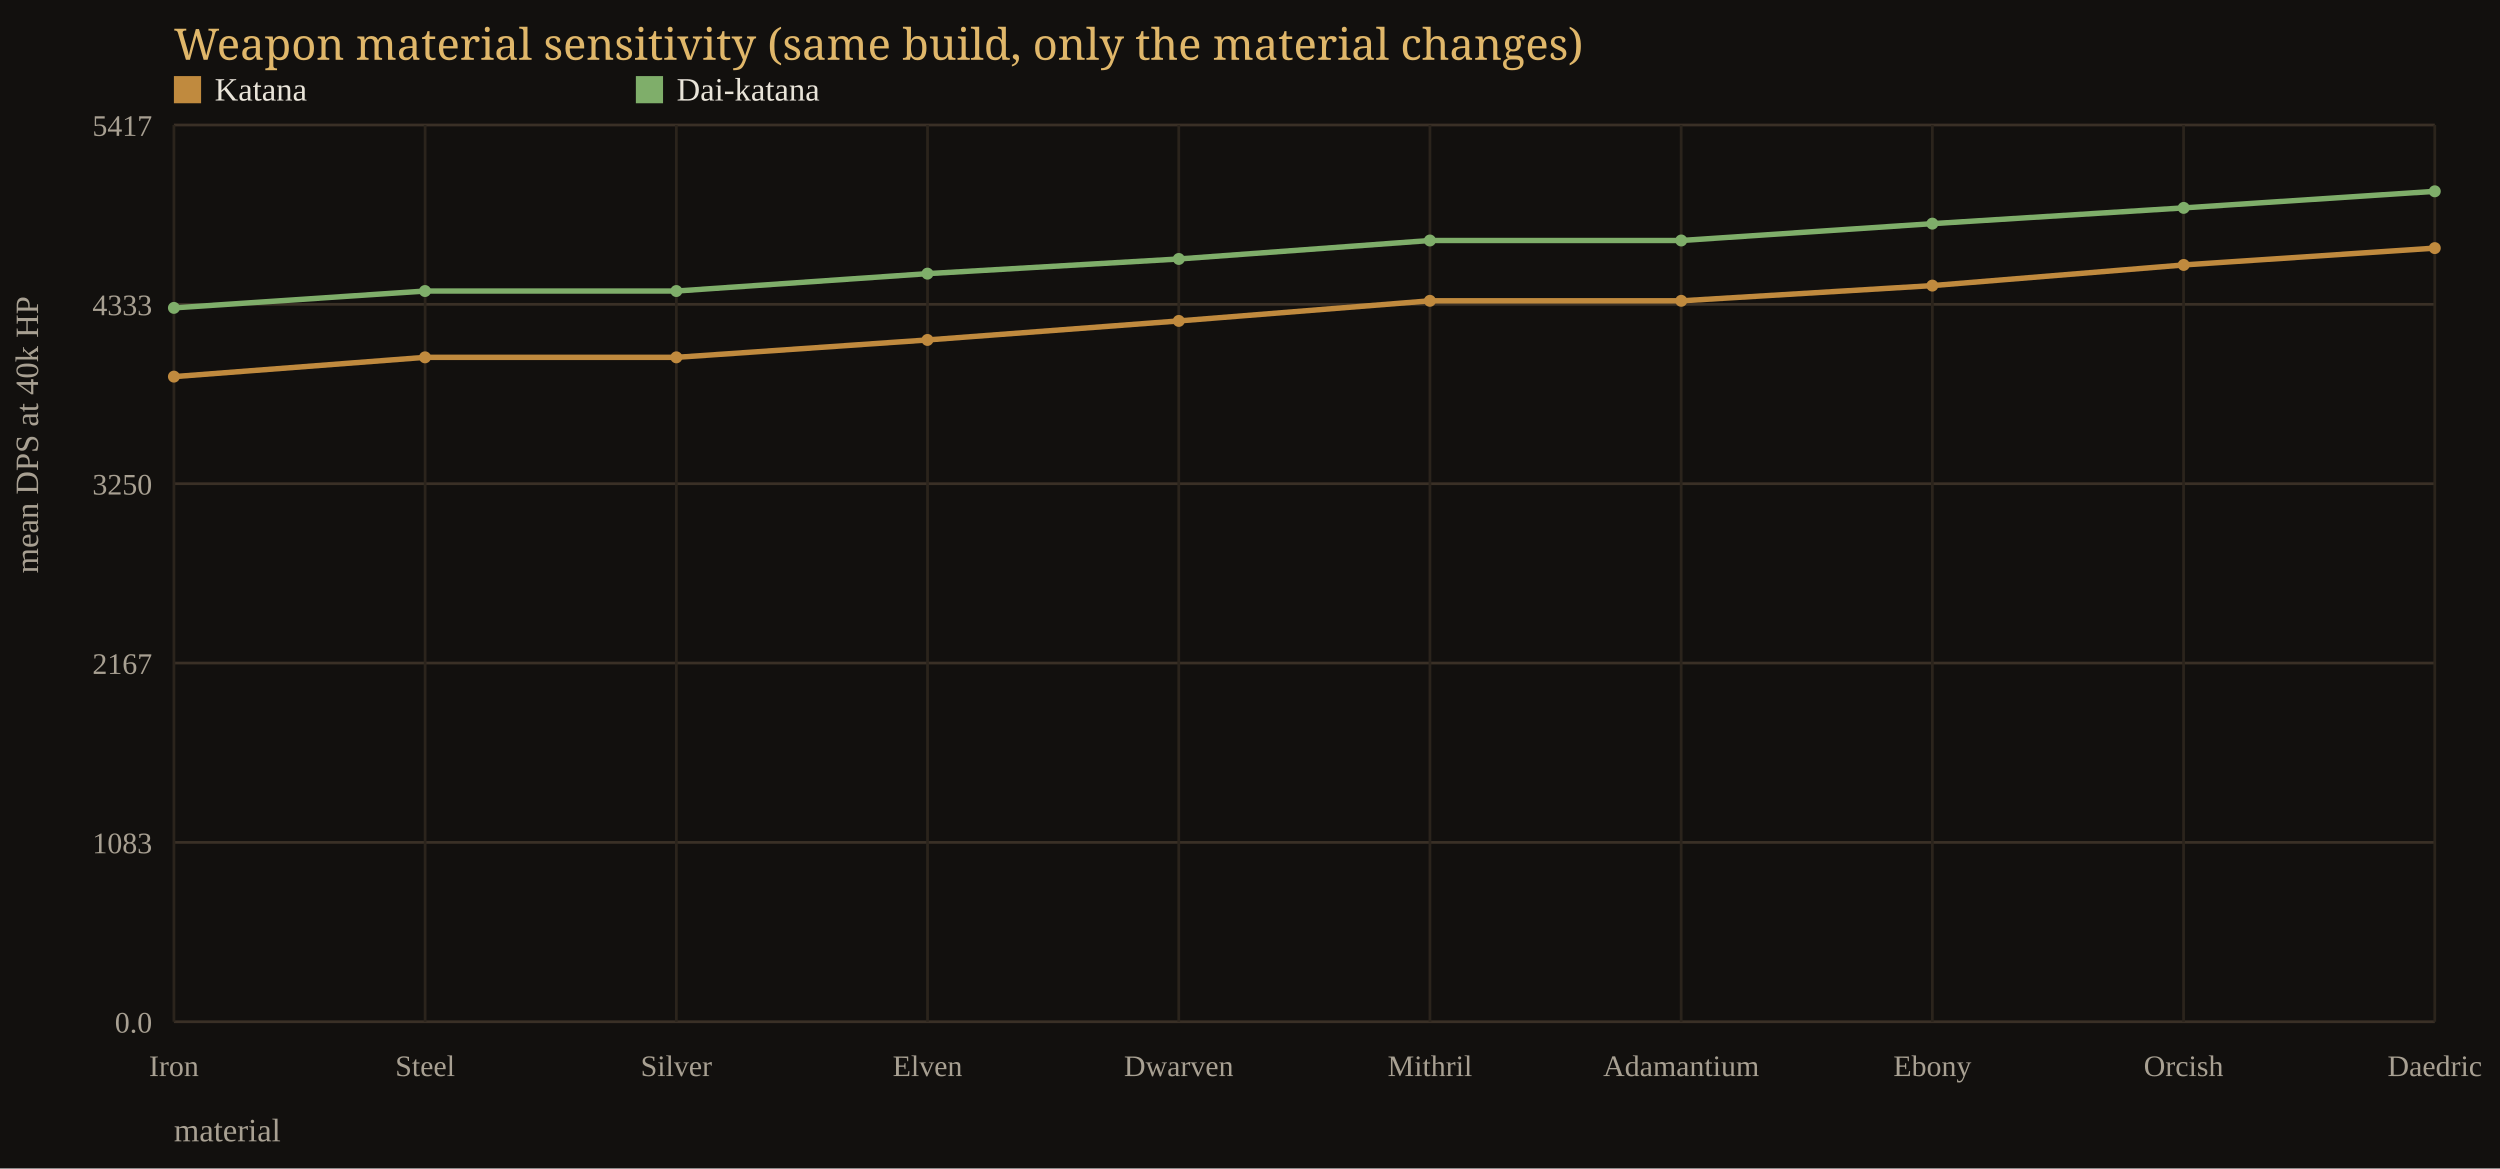
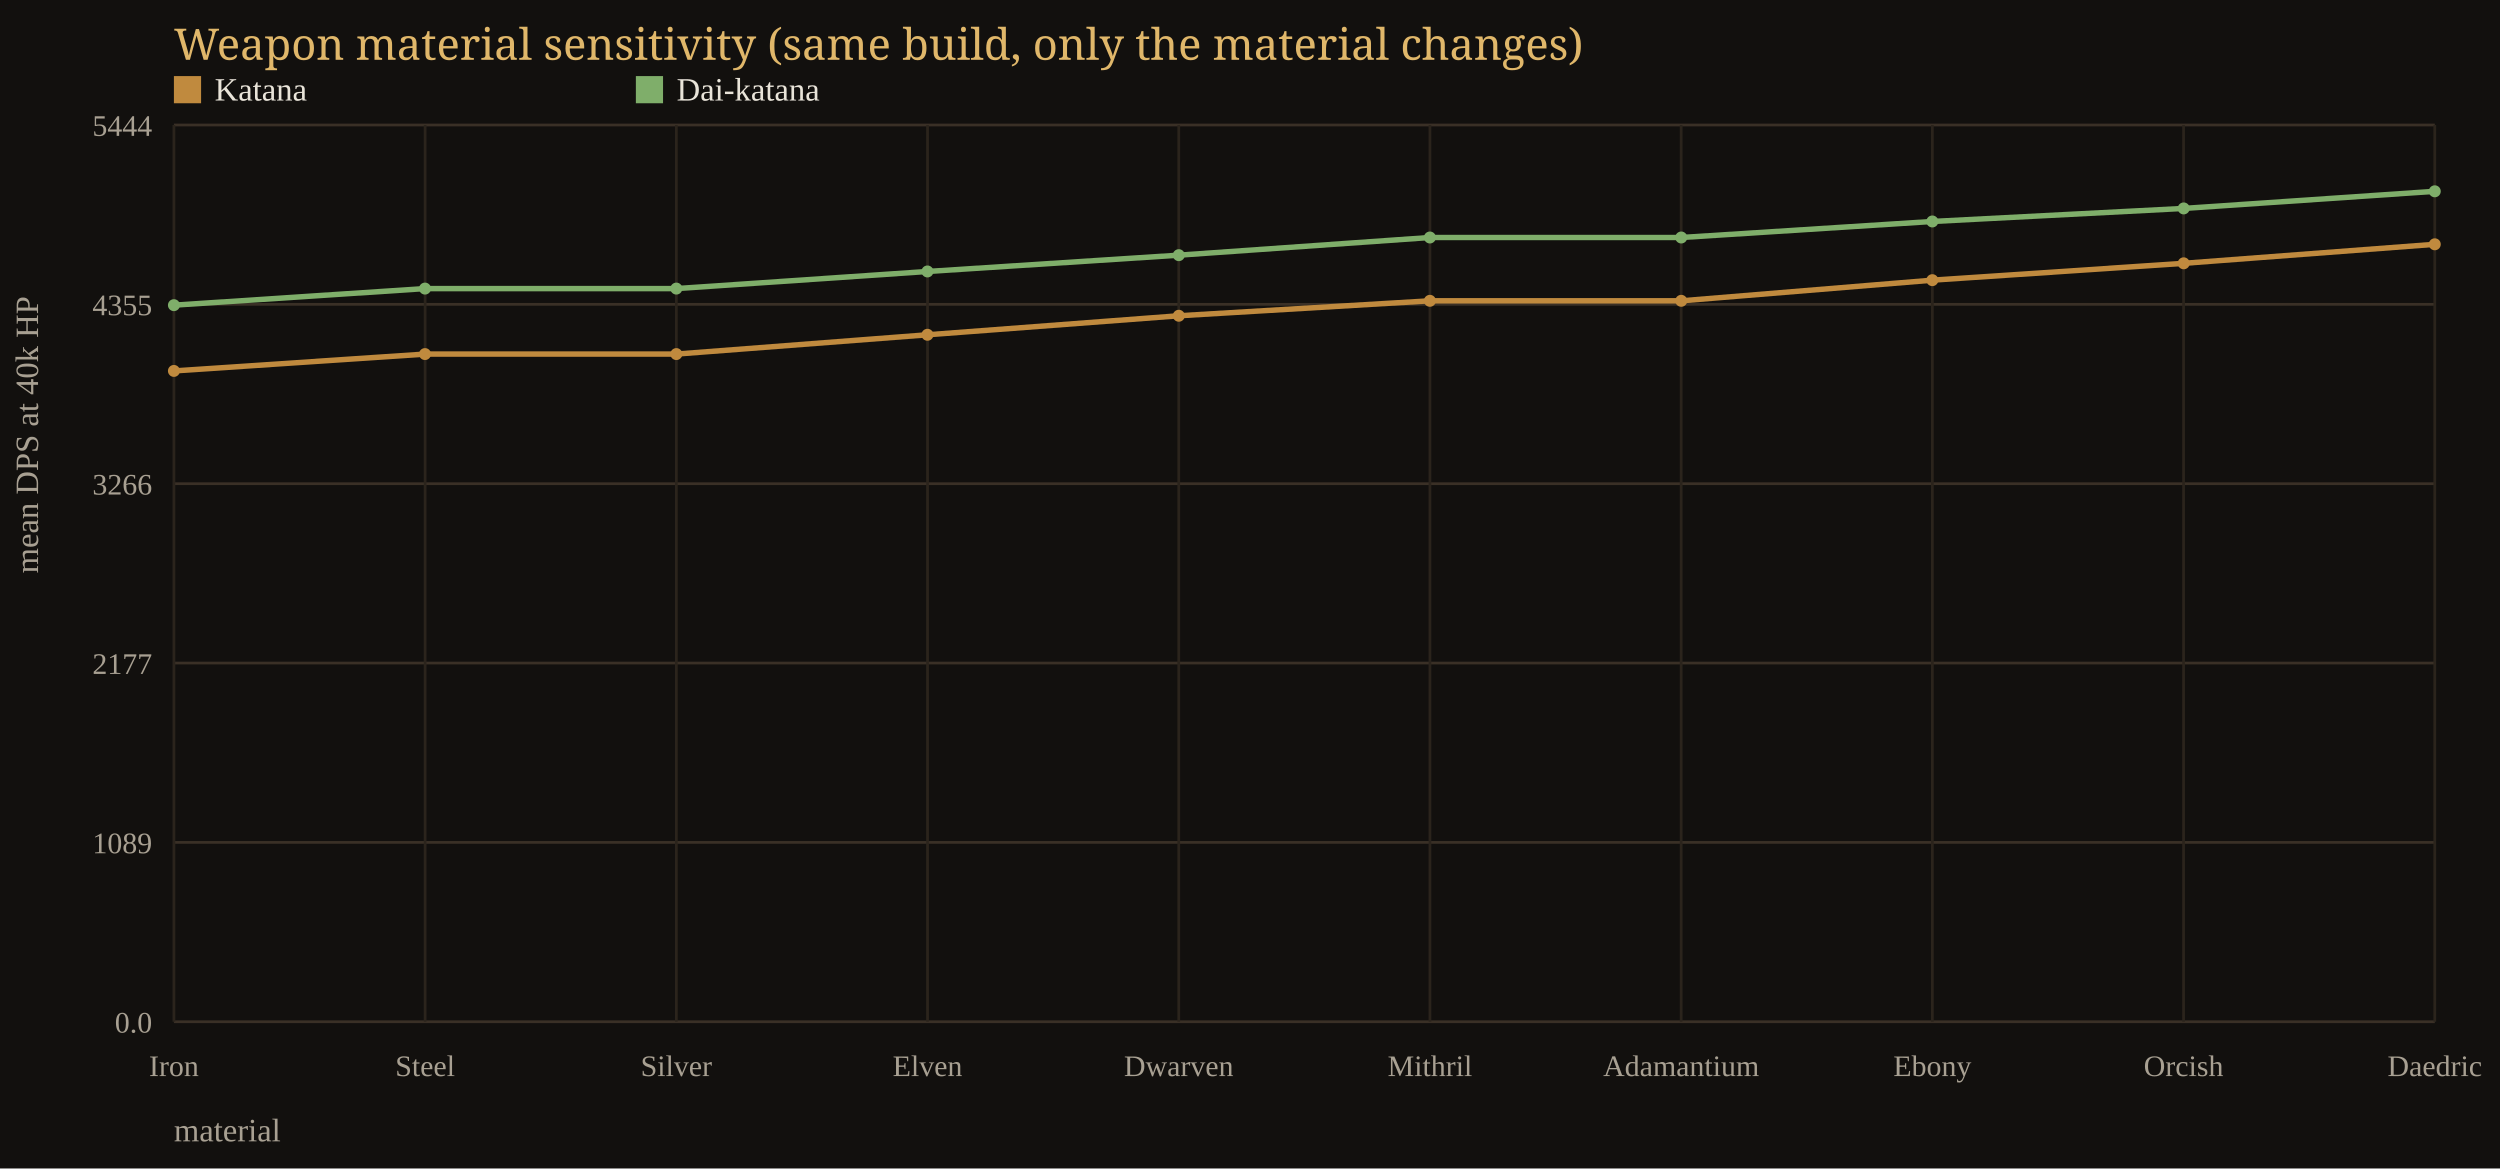
<svg viewBox="0 0 920 430" width="100%" role="img" aria-label="Weapon material sensitivity (same build, only the material changes)" style="display:block;max-width:100%;height:auto">
  <rect x="0" y="0" width="920" height="430" fill="#12100e" />
  <text x="64" y="22" fill="#e0b76a" font-size="16" font-family="Georgia,serif">Weapon material sensitivity (same build, only the material changes)</text>
  <text x="64" y="420" fill="#a8a092" font-size="12">material</text>
  <text x="14" y="211" fill="#a8a092" font-size="12" transform="rotate(-90 14 211)">mean DPS at 40k HP</text>
  <line x1="64" y1="46" x2="896" y2="46" stroke="#3a3026" stroke-width="1" />
-   <text x="56" y="50" fill="#a8a092" font-size="11" text-anchor="end">5417</text>
+   <text x="56" y="50" fill="#a8a092" font-size="11" text-anchor="end">5444</text>
  <line x1="64" y1="112" x2="896" y2="112" stroke="#3a3026" stroke-width="1" />
-   <text x="56" y="116" fill="#a8a092" font-size="11" text-anchor="end">4333</text>
+   <text x="56" y="116" fill="#a8a092" font-size="11" text-anchor="end">4355</text>
  <line x1="64" y1="178" x2="896" y2="178" stroke="#3a3026" stroke-width="1" />
-   <text x="56" y="182" fill="#a8a092" font-size="11" text-anchor="end">3250</text>
+   <text x="56" y="182" fill="#a8a092" font-size="11" text-anchor="end">3266</text>
  <line x1="64" y1="244" x2="896" y2="244" stroke="#3a3026" stroke-width="1" />
-   <text x="56" y="248" fill="#a8a092" font-size="11" text-anchor="end">2167</text>
+   <text x="56" y="248" fill="#a8a092" font-size="11" text-anchor="end">2177</text>
  <line x1="64" y1="310" x2="896" y2="310" stroke="#3a3026" stroke-width="1" />
-   <text x="56" y="314" fill="#a8a092" font-size="11" text-anchor="end">1083</text>
+   <text x="56" y="314" fill="#a8a092" font-size="11" text-anchor="end">1089</text>
  <line x1="64" y1="376" x2="896" y2="376" stroke="#3a3026" stroke-width="1" />
  <text x="56" y="380" fill="#a8a092" font-size="11" text-anchor="end">0.0</text>
  <line x1="64" y1="46" x2="64" y2="376" stroke="#2b241c" stroke-width="1" />
  <text x="64" y="396" fill="#a8a092" font-size="11" text-anchor="middle">Iron</text>
  <line x1="156.444" y1="46" x2="156.444" y2="376" stroke="#2b241c" stroke-width="1" />
  <text x="156.444" y="396" fill="#a8a092" font-size="11" text-anchor="middle">Steel</text>
  <line x1="248.889" y1="46" x2="248.889" y2="376" stroke="#2b241c" stroke-width="1" />
  <text x="248.889" y="396" fill="#a8a092" font-size="11" text-anchor="middle">Silver</text>
  <line x1="341.333" y1="46" x2="341.333" y2="376" stroke="#2b241c" stroke-width="1" />
  <text x="341.333" y="396" fill="#a8a092" font-size="11" text-anchor="middle">Elven</text>
  <line x1="433.778" y1="46" x2="433.778" y2="376" stroke="#2b241c" stroke-width="1" />
  <text x="433.778" y="396" fill="#a8a092" font-size="11" text-anchor="middle">Dwarven</text>
  <line x1="526.222" y1="46" x2="526.222" y2="376" stroke="#2b241c" stroke-width="1" />
  <text x="526.222" y="396" fill="#a8a092" font-size="11" text-anchor="middle">Mithril</text>
  <line x1="618.667" y1="46" x2="618.667" y2="376" stroke="#2b241c" stroke-width="1" />
  <text x="618.667" y="396" fill="#a8a092" font-size="11" text-anchor="middle">Adamantium</text>
  <line x1="711.111" y1="46" x2="711.111" y2="376" stroke="#2b241c" stroke-width="1" />
  <text x="711.111" y="396" fill="#a8a092" font-size="11" text-anchor="middle">Ebony</text>
  <line x1="803.556" y1="46" x2="803.556" y2="376" stroke="#2b241c" stroke-width="1" />
  <text x="803.556" y="396" fill="#a8a092" font-size="11" text-anchor="middle">Orcish</text>
  <line x1="896" y1="46" x2="896" y2="376" stroke="#2b241c" stroke-width="1" />
  <text x="896" y="396" fill="#a8a092" font-size="11" text-anchor="middle">Daedric</text>
-   <polyline points="64.0,138.6 156.4,131.5 248.9,131.5 341.3,125.1 433.8,118.1 526.2,110.7 618.7,110.7 711.1,105.1 803.6,97.5 896.0,91.3" fill="none" stroke="#c08a3e" stroke-width="2" />
-   <circle cx="64.0" cy="138.6" r="2.2" fill="#c08a3e" />
-   <circle cx="156.4" cy="131.5" r="2.2" fill="#c08a3e" />
-   <circle cx="248.9" cy="131.5" r="2.2" fill="#c08a3e" />
-   <circle cx="341.3" cy="125.1" r="2.2" fill="#c08a3e" />
-   <circle cx="433.8" cy="118.1" r="2.2" fill="#c08a3e" />
+   <polyline points="64.0,136.5 156.4,130.3 248.9,130.3 341.3,123.2 433.8,116.2 526.2,110.7 618.7,110.7 711.1,103.1 803.6,96.9 896.0,89.9" fill="none" stroke="#c08a3e" stroke-width="2" />
+   <circle cx="64.0" cy="136.5" r="2.2" fill="#c08a3e" />
+   <circle cx="156.4" cy="130.3" r="2.2" fill="#c08a3e" />
+   <circle cx="248.9" cy="130.3" r="2.2" fill="#c08a3e" />
+   <circle cx="341.3" cy="123.2" r="2.2" fill="#c08a3e" />
+   <circle cx="433.8" cy="116.2" r="2.2" fill="#c08a3e" />
  <circle cx="526.2" cy="110.7" r="2.2" fill="#c08a3e" />
  <circle cx="618.7" cy="110.7" r="2.2" fill="#c08a3e" />
-   <circle cx="711.1" cy="105.1" r="2.2" fill="#c08a3e" />
-   <circle cx="803.6" cy="97.5" r="2.2" fill="#c08a3e" />
-   <circle cx="896.0" cy="91.3" r="2.2" fill="#c08a3e" />
-   <polyline points="64.0,113.3 156.4,107.1 248.9,107.1 341.3,100.7 433.8,95.3 526.2,88.5 618.7,88.5 711.1,82.3 803.6,76.5 896.0,70.4" fill="none" stroke="#7fae6a" stroke-width="2" />
-   <circle cx="64.0" cy="113.3" r="2.2" fill="#7fae6a" />
-   <circle cx="156.4" cy="107.1" r="2.2" fill="#7fae6a" />
-   <circle cx="248.9" cy="107.1" r="2.2" fill="#7fae6a" />
-   <circle cx="341.3" cy="100.7" r="2.2" fill="#7fae6a" />
-   <circle cx="433.8" cy="95.3" r="2.2" fill="#7fae6a" />
-   <circle cx="526.2" cy="88.5" r="2.2" fill="#7fae6a" />
-   <circle cx="618.7" cy="88.5" r="2.2" fill="#7fae6a" />
-   <circle cx="711.1" cy="82.3" r="2.2" fill="#7fae6a" />
-   <circle cx="803.6" cy="76.5" r="2.2" fill="#7fae6a" />
+   <circle cx="711.1" cy="103.1" r="2.2" fill="#c08a3e" />
+   <circle cx="803.6" cy="96.9" r="2.2" fill="#c08a3e" />
+   <circle cx="896.0" cy="89.9" r="2.2" fill="#c08a3e" />
+   <polyline points="64.0,112.3 156.4,106.2 248.9,106.2 341.3,99.9 433.8,93.9 526.2,87.4 618.7,87.4 711.1,81.5 803.6,76.7 896.0,70.4" fill="none" stroke="#7fae6a" stroke-width="2" />
+   <circle cx="64.0" cy="112.3" r="2.2" fill="#7fae6a" />
+   <circle cx="156.4" cy="106.2" r="2.2" fill="#7fae6a" />
+   <circle cx="248.9" cy="106.2" r="2.2" fill="#7fae6a" />
+   <circle cx="341.3" cy="99.9" r="2.2" fill="#7fae6a" />
+   <circle cx="433.8" cy="93.9" r="2.2" fill="#7fae6a" />
+   <circle cx="526.2" cy="87.4" r="2.2" fill="#7fae6a" />
+   <circle cx="618.7" cy="87.4" r="2.2" fill="#7fae6a" />
+   <circle cx="711.1" cy="81.5" r="2.2" fill="#7fae6a" />
+   <circle cx="803.6" cy="76.7" r="2.2" fill="#7fae6a" />
  <circle cx="896.0" cy="70.4" r="2.2" fill="#7fae6a" />
  <g transform="translate(64, 28)">
    <rect width="10" height="10" fill="#c08a3e" />
    <text x="15" y="9" fill="#e9e4d9" font-size="12">Katana</text>
  </g>
  <g transform="translate(234, 28)">
    <rect width="10" height="10" fill="#7fae6a" />
    <text x="15" y="9" fill="#e9e4d9" font-size="12">Dai-katana</text>
  </g>
</svg>
